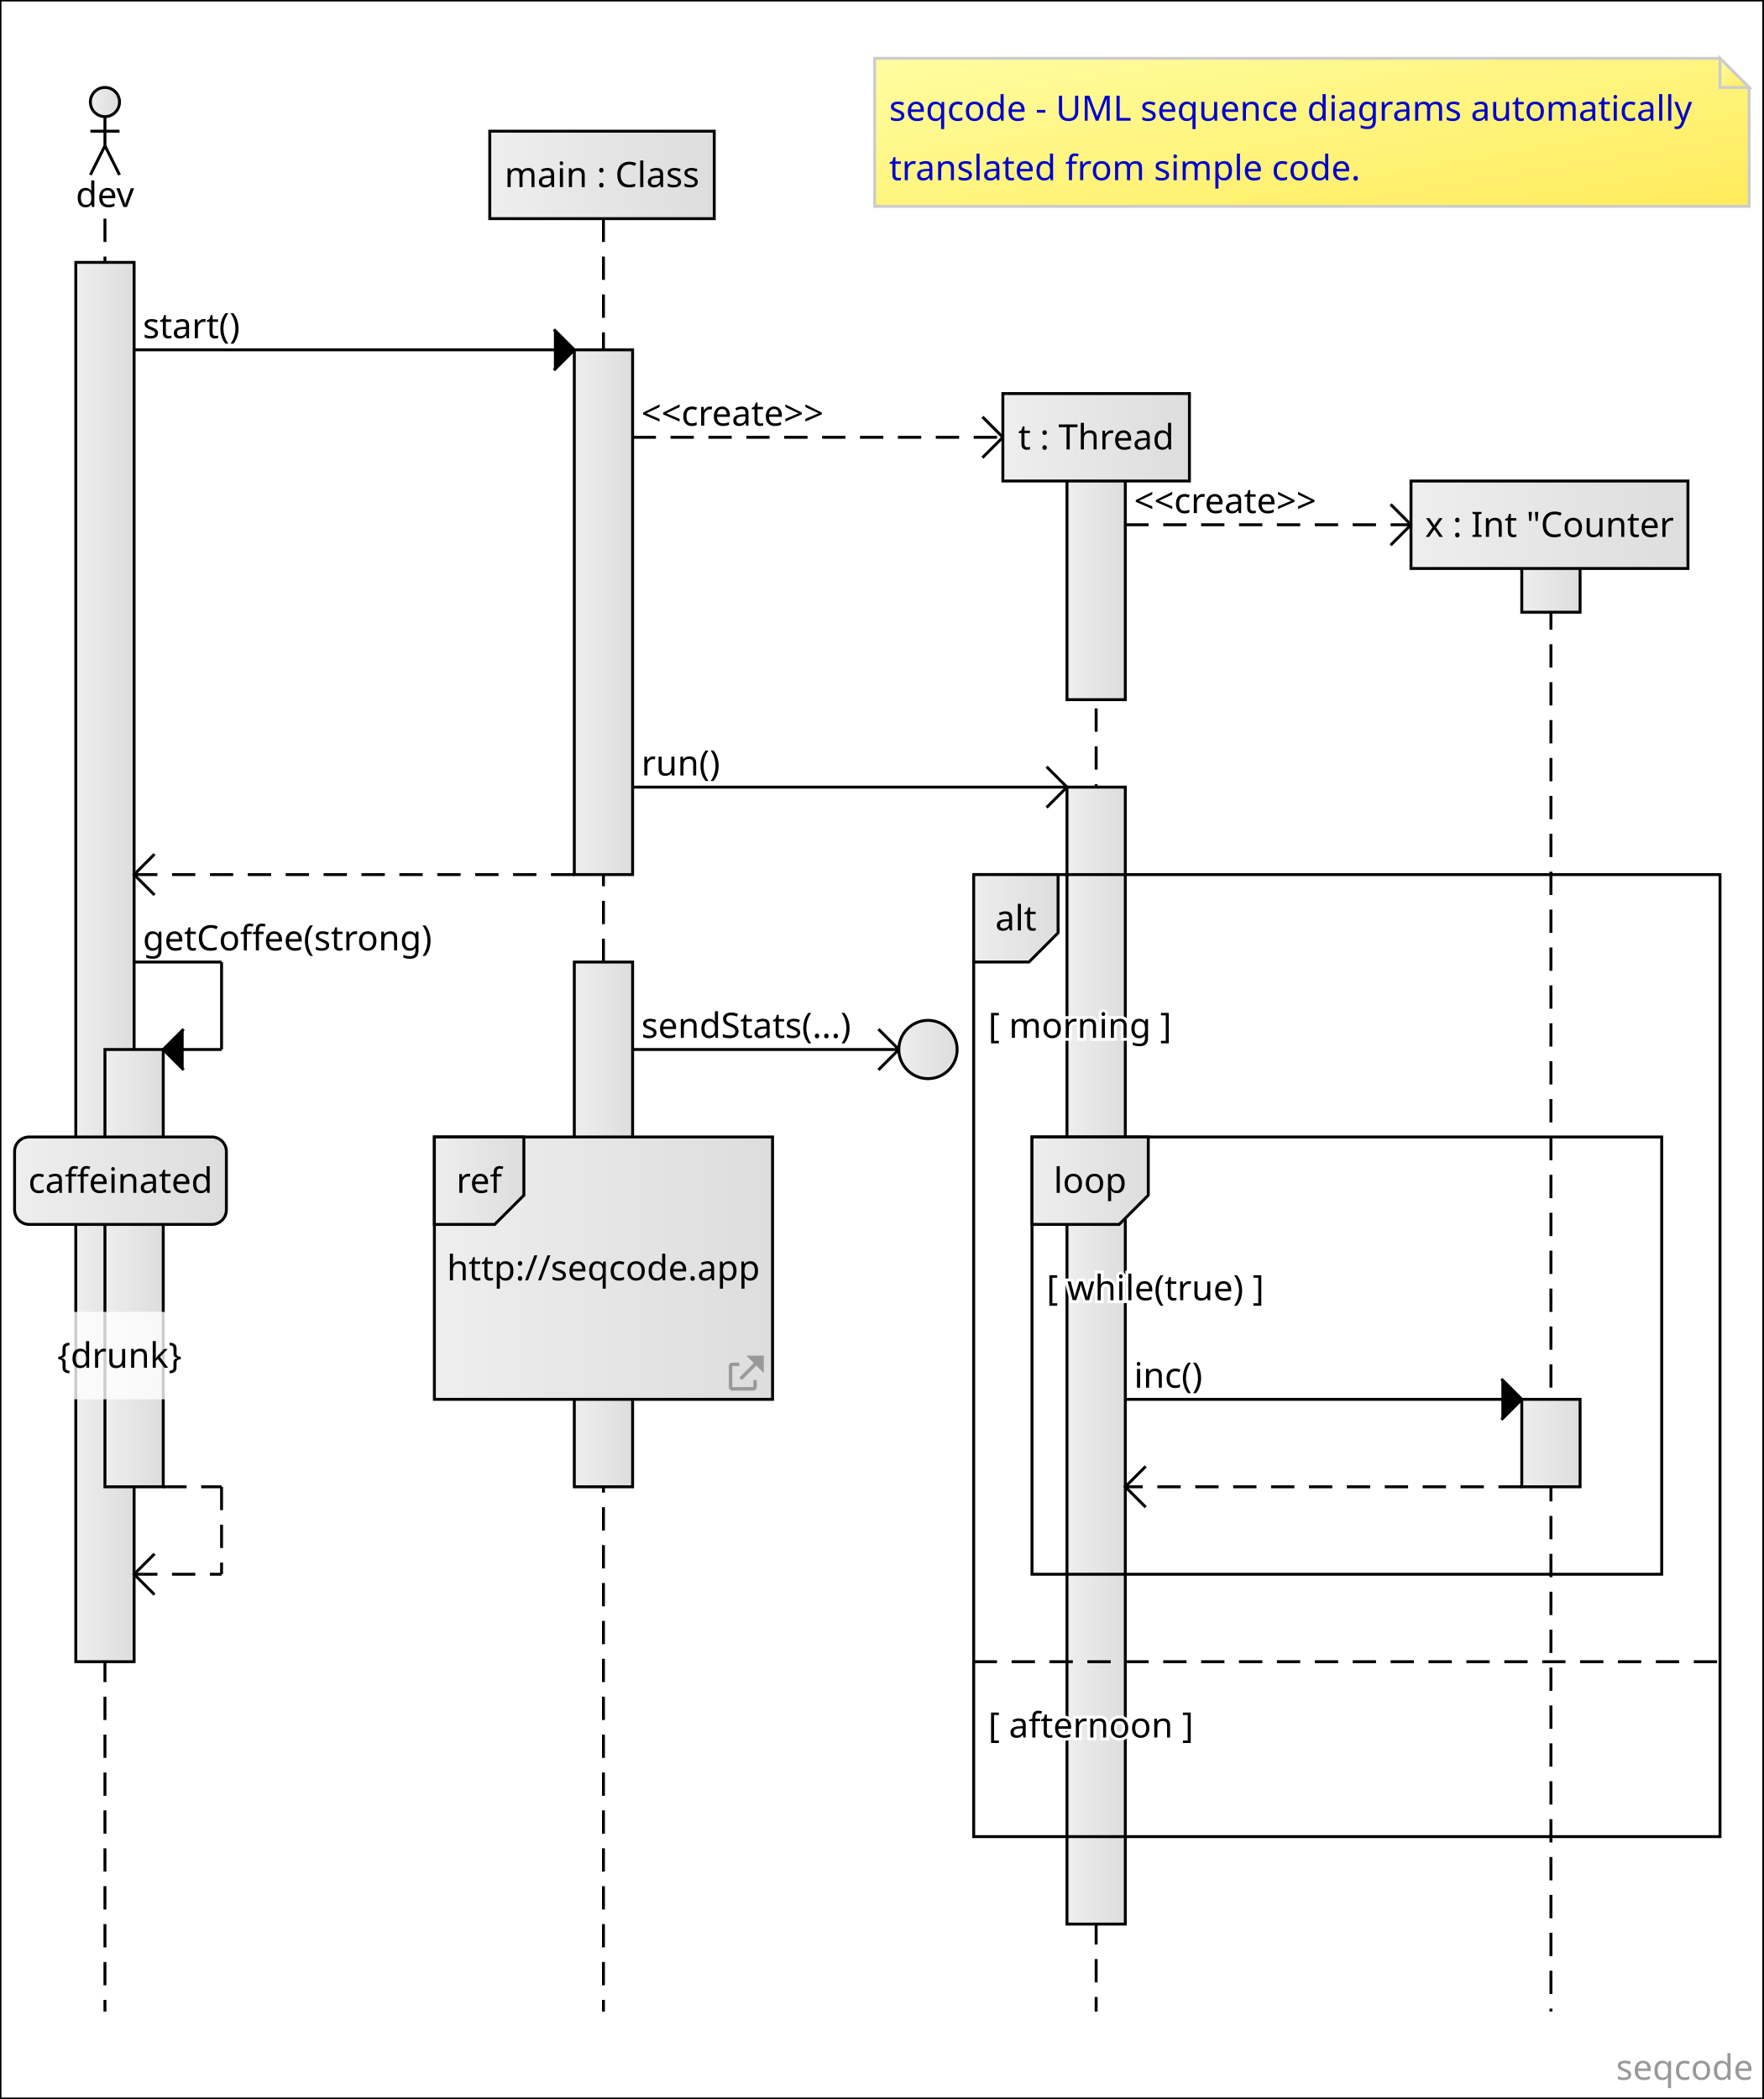
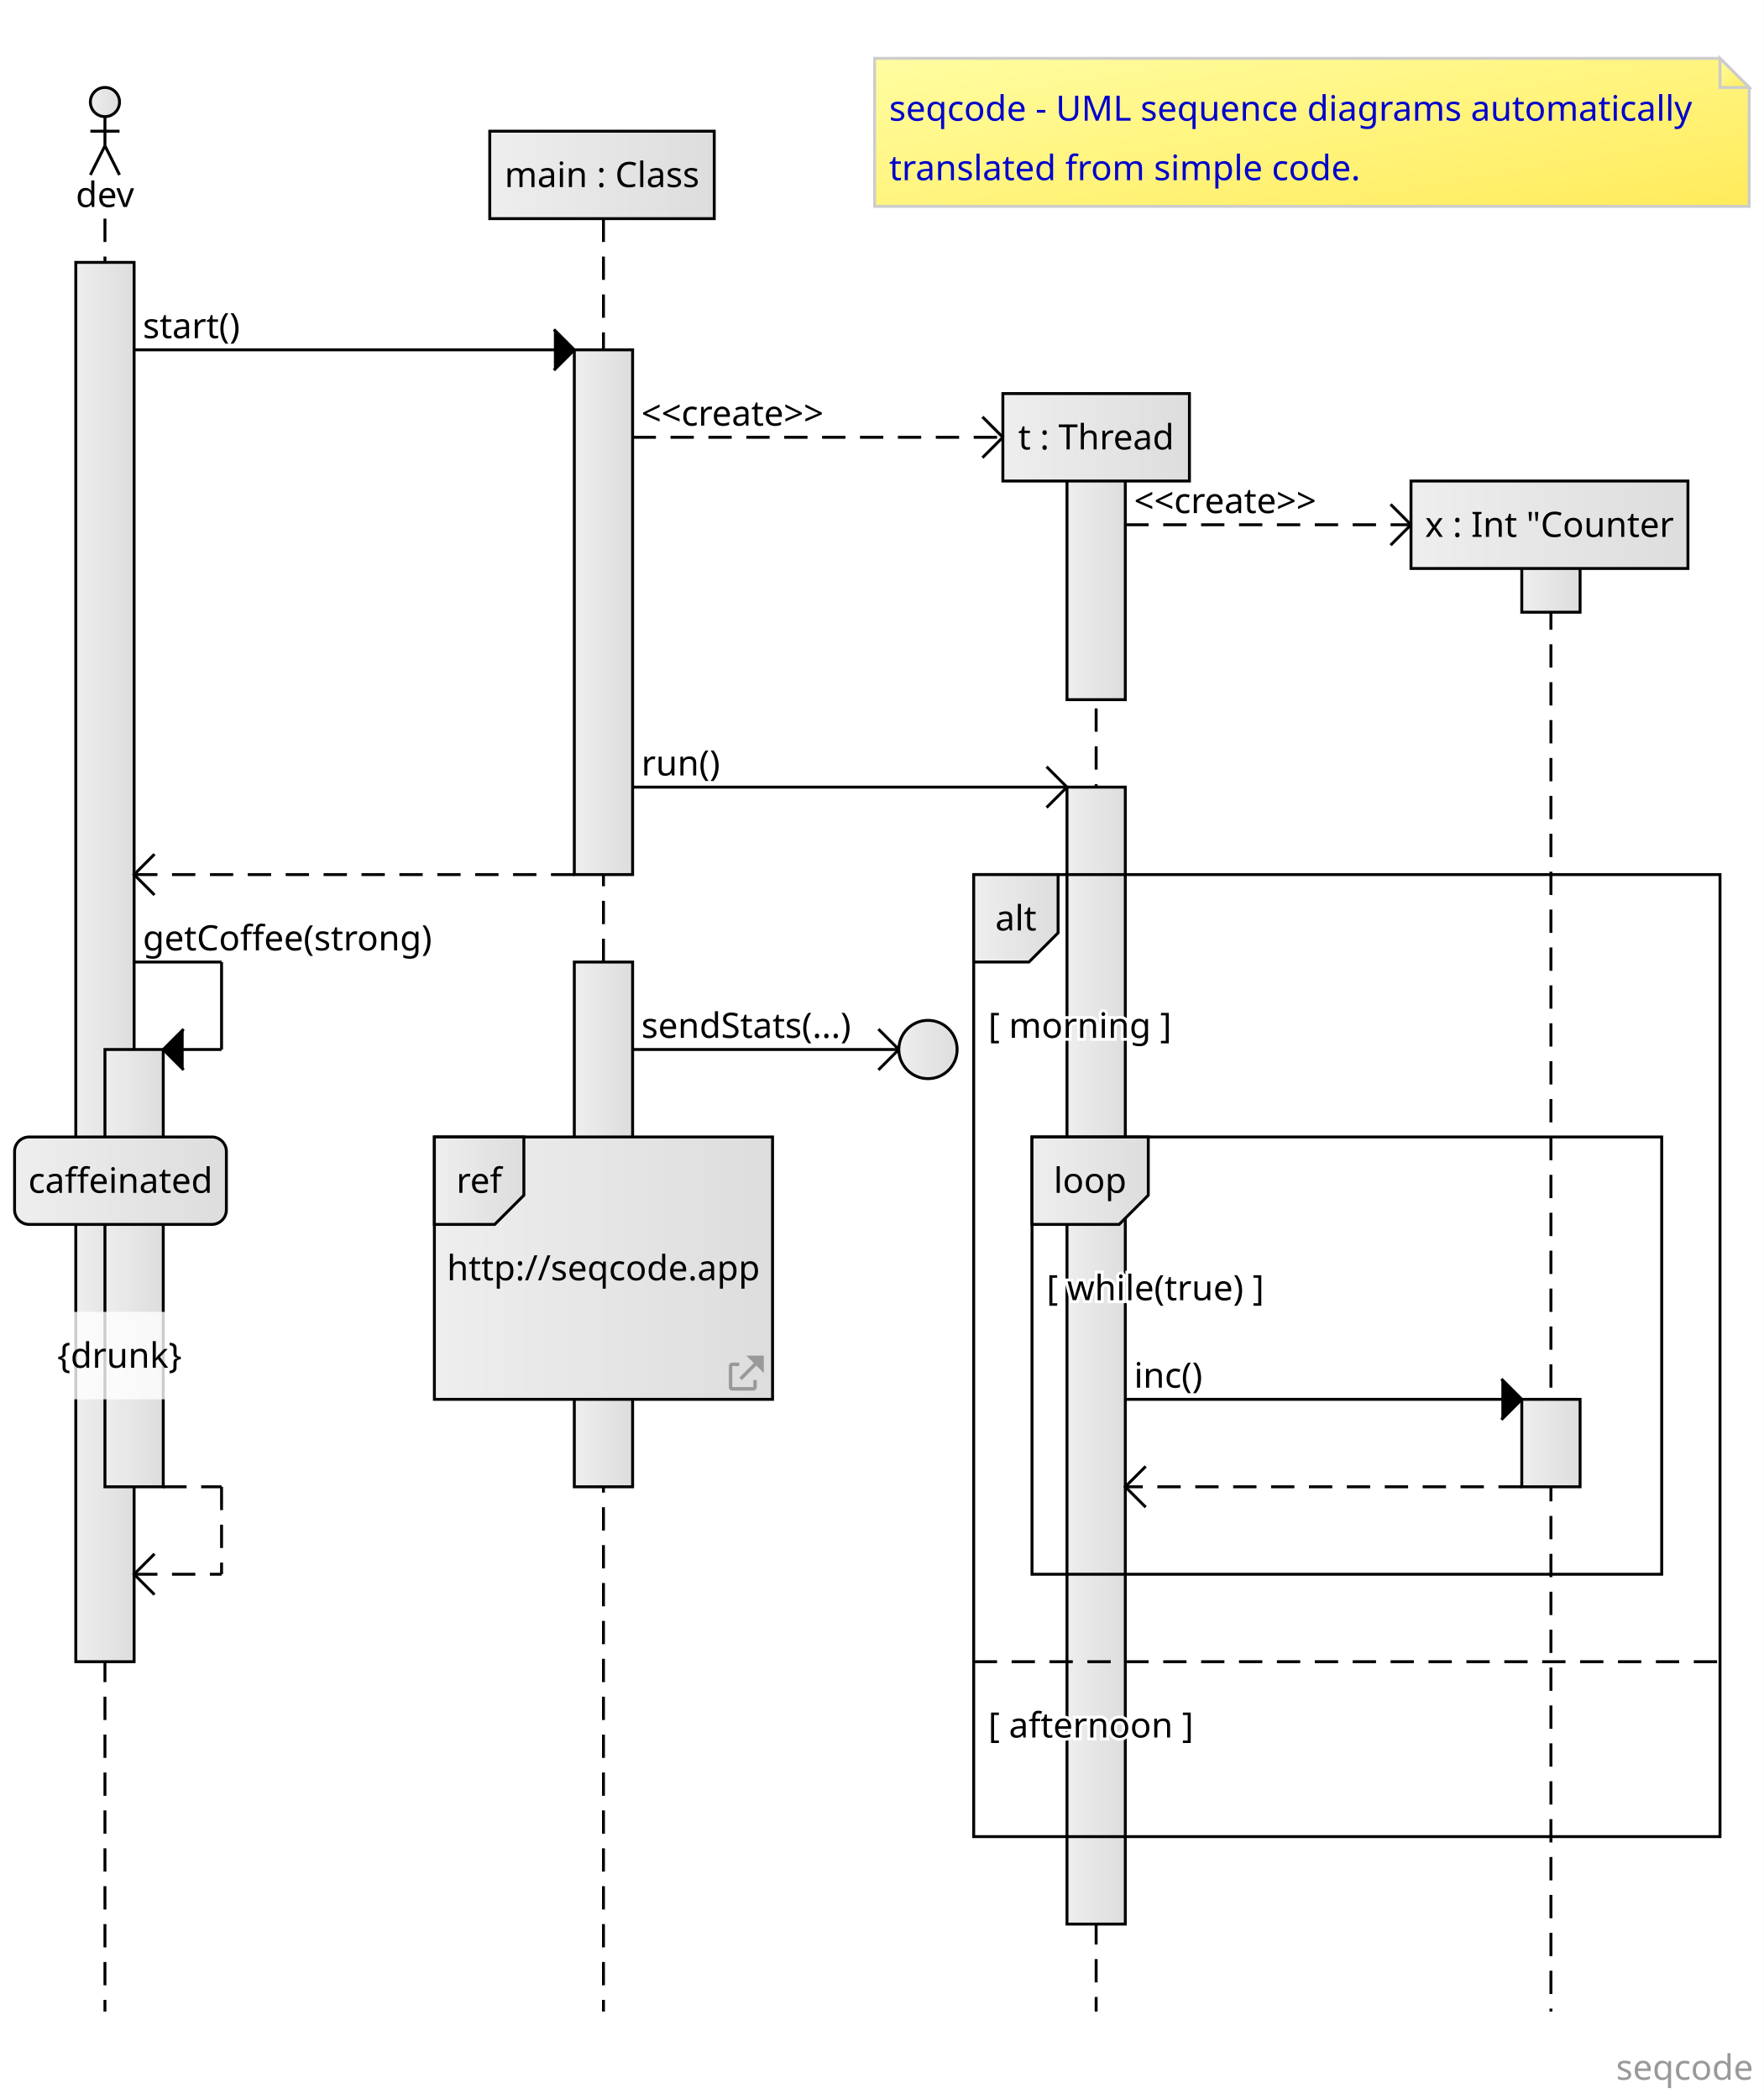
<svg xmlns="http://www.w3.org/2000/svg" version="1.1" width="605" height="720" viewBox="0 0 605 720">
  <defs>
    <linearGradient id="SvgjsLinearGradient1006">
      <stop stop-color="#eeeeee" offset="0" />
      <stop stop-color="#dddddd" offset="1" />
    </linearGradient>
    <linearGradient x1="0" y1="0" x2="1" y2="1" id="SvgjsLinearGradient1007">
      <stop stop-color="#fffda1" offset="0" />
      <stop stop-color="#ffeb5b" offset="1" />
    </linearGradient>
    <text id="seqcode">
# actor, boundary, control, entity have special icons
dev:actor
main:Class

main.start() {

  t:Thread
  t.create() {

    x: "Int \"Counter" # long name in quotes, escaped quote
    x.create()
  }
  # . is a call (synchronous)
  # &gt; is a message (asynchronous)
  t &gt; run() {
  
    # alt, par, strict and seq create frames with multiple sections
    alt(morning) {
  
      # loop, opt, critical, ignore, consider, assert, neg and break create frames
      loop(while(true\)) { # parameters end on closing bracket, escaped bracket
        x.inc()
      }
    }
    alt(afternoon) {}
  }

  # later is used to perform actions after, outside of the normal flow
  later() {

    # self messages with no body can be +found or -lost
    -sendStats(...)
    ref( http://seqcode.app | http://seqcode.app )
  }
}

getCoffee( strong ) {

  # invariant labels also supported
  state(caffeinated)

  invariant(drunk)
}

# notes are of the form note(x,y,width,message)
note(300,20,300,seqcode - UML sequence diagrams automatically translated from simple code.)
</text>
  </defs>
-   <rect width="605" height="720" fill="white" stroke-width="1" stroke="black" />
+   <rect width="605" height="720" fill="white" />
  <a href="https://seqcode.app" target="_blank">
    <text text-anchor="end" font-size="12" font-weight="100" font-family="sans-serif" fill="#999999" x="601.4" y="713.4">seqcode </text>
  </a>
  <line x1="36" y1="75" x2="36" y2="690" stroke-dasharray="8 5" stroke-width="1" stroke="black" />
  <line x1="207" y1="75" x2="207" y2="690" stroke-dasharray="8 5" stroke-width="1" stroke="black" />
  <line x1="376" y1="165" x2="376" y2="690" stroke-dasharray="8 5" stroke-width="1" stroke="black" />
  <line x1="532" y1="195" x2="532" y2="690" stroke-dasharray="8 5" stroke-width="1" stroke="black" />
  <g transform="matrix(1,0,0,1,0,0)">
    <rect width="20" height="480" x="26" y="90" fill="url(#SvgjsLinearGradient1006)" stroke-width="1" stroke="black" />
  </g>
  <g transform="matrix(1,0,0,1,0,0)">
    <rect width="20" height="150" x="36" y="360" fill="url(#SvgjsLinearGradient1006)" stroke-width="1" stroke="black" />
  </g>
  <g transform="matrix(1,0,0,1,0,0)">
    <rect width="20" height="180" x="197" y="120" fill="url(#SvgjsLinearGradient1006)" stroke-width="1" stroke="black" />
  </g>
  <g transform="matrix(1,0,0,1,0,0)">
    <rect width="20" height="180" x="197" y="330" fill="url(#SvgjsLinearGradient1006)" stroke-width="1" stroke="black" />
  </g>
  <g transform="matrix(1,0,0,1,0,0)">
    <rect width="20" height="90" x="366" y="150" fill="url(#SvgjsLinearGradient1006)" stroke-width="1" stroke="black" />
  </g>
  <g transform="matrix(1,0,0,1,0,0)">
    <rect width="20" height="390" x="366" y="270" fill="url(#SvgjsLinearGradient1006)" stroke-width="1" stroke="black" />
  </g>
  <g transform="matrix(1,0,0,1,0,0)">
    <rect width="20" height="30" x="522" y="180" fill="url(#SvgjsLinearGradient1006)" stroke-width="1" stroke="black" />
  </g>
  <g transform="matrix(1,0,0,1,0,0)">
    <rect width="20" height="30" x="522" y="480" fill="url(#SvgjsLinearGradient1006)" stroke-width="1" stroke="black" />
  </g>
  <line x1="46" y1="120" x2="197" y2="120" stroke-width="1" stroke="black" />
  <g>
    <text text-anchor="start" font-size="12" font-weight="100" font-family="sans-serif" stroke-width="2" stroke="white" x="49" y="116">start()</text>
    <text text-anchor="start" font-size="12" font-weight="100" font-family="sans-serif" fill="black" x="49" y="116">start()</text>
  </g>
  <polyline points="190,113 197,120 190,127" fill="black" stroke-width="1" stroke="black" />
  <line x1="217" y1="150" x2="344" y2="150" stroke-dasharray="8 5" stroke-width="1" stroke="black" />
  <g>
    <text text-anchor="start" font-size="12" font-weight="100" font-family="sans-serif" stroke-width="2" stroke="white" x="220" y="146">&lt;&lt;create&gt;&gt;</text>
    <text text-anchor="start" font-size="12" font-weight="100" font-family="sans-serif" fill="black" x="220" y="146">&lt;&lt;create&gt;&gt;</text>
  </g>
  <polyline points="337,143 344,150 337,157" fill="transparent" stroke-width="1" stroke="black" />
  <line x1="386" y1="180" x2="484" y2="180" stroke-dasharray="8 5" stroke-width="1" stroke="black" />
  <g>
    <text text-anchor="start" font-size="12" font-weight="100" font-family="sans-serif" stroke-width="2" stroke="white" x="389" y="176">&lt;&lt;create&gt;&gt;</text>
    <text text-anchor="start" font-size="12" font-weight="100" font-family="sans-serif" fill="black" x="389" y="176">&lt;&lt;create&gt;&gt;</text>
  </g>
  <polyline points="477,173 484,180 477,187" fill="transparent" stroke-width="1" stroke="black" />
  <line x1="217" y1="270" x2="366" y2="270" stroke-width="1" stroke="black" />
  <g>
    <text text-anchor="start" font-size="12" font-weight="100" font-family="sans-serif" stroke-width="2" stroke="white" x="220" y="266">run()</text>
    <text text-anchor="start" font-size="12" font-weight="100" font-family="sans-serif" fill="black" x="220" y="266">run()</text>
  </g>
  <polyline points="359,263 366,270 359,277" fill="transparent" stroke-width="1" stroke="black" />
  <line x1="197" y1="300" x2="46" y2="300" stroke-dasharray="8 5" stroke-width="1" stroke="black" />
  <g>
    <text text-anchor="end" font-size="12" font-weight="100" font-family="sans-serif" stroke-width="2" stroke="white" x="194" y="296" />
    <text text-anchor="end" font-size="12" font-weight="100" font-family="sans-serif" fill="black" x="194" y="296" />
  </g>
  <polyline points="53,293 46,300 53,307" fill="transparent" stroke-width="1" stroke="black" />
  <line x1="386" y1="480" x2="522" y2="480" stroke-width="1" stroke="black" />
  <g>
    <text text-anchor="start" font-size="12" font-weight="100" font-family="sans-serif" stroke-width="2" stroke="white" x="389" y="476">inc()</text>
    <text text-anchor="start" font-size="12" font-weight="100" font-family="sans-serif" fill="black" x="389" y="476">inc()</text>
  </g>
  <polyline points="515,473 522,480 515,487" fill="black" stroke-width="1" stroke="black" />
  <line x1="522" y1="510" x2="386" y2="510" stroke-dasharray="8 5" stroke-width="1" stroke="black" />
  <g>
    <text text-anchor="end" font-size="12" font-weight="100" font-family="sans-serif" stroke-width="2" stroke="white" x="519" y="506" />
    <text text-anchor="end" font-size="12" font-weight="100" font-family="sans-serif" fill="black" x="519" y="506" />
  </g>
  <polyline points="393,503 386,510 393,517" fill="transparent" stroke-width="1" stroke="black" />
  <line x1="217" y1="360" x2="308.314" y2="360" stroke-width="1" stroke="black" />
  <g>
    <text text-anchor="start" font-size="12" font-weight="100" font-family="sans-serif" stroke-width="2" stroke="white" x="220" y="356">sendStats(...)</text>
    <text text-anchor="start" font-size="12" font-weight="100" font-family="sans-serif" fill="black" x="220" y="356">sendStats(...)</text>
  </g>
  <polyline points="301.314,353 308.314,360 301.314,367" fill="transparent" stroke-width="1" stroke="black" />
  <circle r="10" cx="318.314" cy="360" fill="url(#SvgjsLinearGradient1006)" stroke-width="1" stroke="black" />
  <g>
    <text text-anchor="start" font-size="12" font-weight="100" font-family="sans-serif" stroke-width="2" stroke="white" x="49" y="326">getCoffee(strong)</text>
    <text text-anchor="start" font-size="12" font-weight="100" font-family="sans-serif" fill="black" x="49" y="326">getCoffee(strong)</text>
  </g>
  <line x1="46" y1="330" x2="76" y2="330" stroke-width="1" stroke="black" />
  <line x1="76" y1="330" x2="76" y2="360" stroke-width="1" stroke="black" />
  <line x1="56" y1="360" x2="76" y2="360" stroke-width="1" stroke="black" />
  <polyline points="63,353 56,360 63,367" fill="black" stroke-width="1" stroke="black" />
  <g>
    <text text-anchor="start" font-size="12" font-weight="100" font-family="sans-serif" stroke-width="2" stroke="white" x="59" y="536" />
    <text text-anchor="start" font-size="12" font-weight="100" font-family="sans-serif" fill="black" x="59" y="536" />
  </g>
  <line x1="56" y1="510" x2="76" y2="510" stroke-dasharray="8 5" stroke-width="1" stroke="black" />
  <line x1="76" y1="510" x2="76" y2="540" stroke-dasharray="8 5" stroke-width="1" stroke="black" />
  <line x1="46" y1="540" x2="76" y2="540" stroke-dasharray="8 5" stroke-width="1" stroke="black" />
  <polyline points="53,533 46,540 53,547" fill="transparent" stroke-width="1" stroke="black" />
  <g transform="matrix(1,0,0,1,36,45)">
    <circle r="5" cx="0" cy="-10" fill="url(#SvgjsLinearGradient1006)" stroke-width="1" stroke="black" />
    <line x1="-5" y1="0" x2="5" y2="0" stroke-width="1" stroke="black" />
    <line x1="0" y1="-5" x2="0" y2="5" stroke-width="1" stroke="black" />
    <line x1="-5" y1="15" x2="0" y2="5" stroke-width="1" stroke="black" />
    <line x1="0" y1="5" x2="5" y2="15" stroke-width="1" stroke="black" />
  </g>
  <g>
    <text text-anchor="middle" font-size="12" font-weight="100" font-family="sans-serif" stroke-width="2" stroke="white" x="36" y="71">dev</text>
    <text text-anchor="middle" font-size="12" font-weight="100" font-family="sans-serif" fill="black" x="36" y="71">dev</text>
  </g>
  <g transform="matrix(1,0,0,1,0,0)">
    <rect width="77" height="30" x="168" y="45" fill="url(#SvgjsLinearGradient1006)" stroke-width="1" stroke="black" />
    <text x="206.5" y="60" dominant-baseline="middle" text-anchor="middle" font-size="12" font-weight="100" font-family="sans-serif" fill="black">main : Class</text>
  </g>
  <g transform="matrix(1,0,0,1,0,0)">
    <rect width="64" height="30" x="344" y="135" fill="url(#SvgjsLinearGradient1006)" stroke-width="1" stroke="black" />
    <text x="376" y="150" dominant-baseline="middle" text-anchor="middle" font-size="12" font-weight="100" font-family="sans-serif" fill="black">t : Thread</text>
  </g>
  <g transform="matrix(1,0,0,1,0,0)">
    <rect width="95" height="30" x="484" y="165" fill="url(#SvgjsLinearGradient1006)" stroke-width="1" stroke="black" />
    <text x="531.5" y="180" dominant-baseline="middle" text-anchor="middle" font-size="12" font-weight="100" font-family="sans-serif" fill="black">x : Int "Counter</text>
  </g>
  <a href="#" target="" transform="matrix(1,0,0,1,0,0)">
    <rect width="116" height="90" x="149" y="390" fill="url(#SvgjsLinearGradient1006)" stroke-width="1" stroke="black" />
    <text x="207" y="435" dominant-baseline="middle" text-anchor="middle" font-size="12" font-weight="100" font-family="sans-serif" fill="black">http://seqcode.app</text>
    <path d="M256 465H262V471L259.432 468.42L254.44 473.4L253.6 472.56L258.58 467.568ZM251.2 467.4H253.6V468.6H251.2V475.8H258.4V473.4H259.6V475.8A1.2 1.2 0 0 1 258.4 477H251.2A1.2 1.2 0 0 1 250 475.8V468.6A1.2 1.2 0 0 1 251.2 467.4 " fill="#999999" />
  </a>
  <g transform="matrix(1,0,0,1,0,0)">
    <polygon points="149,390 149,420 169.697,420 179.697,410 179.697,390" fill="url(#SvgjsLinearGradient1006)" stroke-width="1" stroke="black" />
    <text x="164.349" y="405" dominant-baseline="middle" text-anchor="middle" font-size="12" font-weight="100" font-family="sans-serif" fill="black">ref</text>
  </g>
  <g transform="matrix(1,0,0,1,0,0)">
    <rect width="72.654" height="30" x="5" y="390" rx="5" ry="5" fill="url(#SvgjsLinearGradient1006)" stroke-width="1" stroke="black" />
    <text x="41.327" y="405" dominant-baseline="middle" text-anchor="middle" font-size="12" font-weight="100" font-family="sans-serif" fill="black">caffeinated</text>
  </g>
  <g transform="matrix(1,0,0,1,0,0)">
    <rect width="50" height="30" x="16" y="450" fill-opacity="0.8" fill="white" />
    <text x="41" y="465" dominant-baseline="middle" text-anchor="middle" font-size="12" font-weight="100" font-family="sans-serif" fill="black">{drunk}</text>
  </g>
  <rect width="256" height="330" x="334" y="300" fill="transparent" stroke-width="1" stroke="black" />
  <g>
    <text text-anchor="start" font-size="12" font-weight="100" font-family="sans-serif" stroke-width="2" stroke="white" x="339" y="356">[ morning ]</text>
    <text text-anchor="start" font-size="12" font-weight="100" font-family="sans-serif" fill="black" x="339" y="356">[ morning ]</text>
  </g>
  <g>
    <text text-anchor="start" font-size="12" font-weight="100" font-family="sans-serif" stroke-width="2" stroke="white" x="339" y="596">[ afternoon ]</text>
    <text text-anchor="start" font-size="12" font-weight="100" font-family="sans-serif" fill="black" x="339" y="596">[ afternoon ]</text>
  </g>
  <line x1="334" y1="570" x2="590" y2="570" stroke-dasharray="8 5" stroke-width="1" stroke="black" />
  <g transform="matrix(1,0,0,1,0,0)">
    <polygon points="334,300 334,330 352.945,330 362.945,320 362.945,300" fill="url(#SvgjsLinearGradient1006)" stroke-width="1" stroke="black" />
    <text x="348.473" y="315" dominant-baseline="middle" text-anchor="middle" font-size="12" font-weight="100" font-family="sans-serif" fill="black">alt</text>
  </g>
  <rect width="216" height="150" x="354" y="390" fill="transparent" stroke-width="1" stroke="black" />
  <g transform="matrix(1,0,0,1,0,0)">
    <polygon points="354,390 354,420 383.885,420 393.885,410 393.885,390" fill="url(#SvgjsLinearGradient1006)" stroke-width="1" stroke="black" />
    <text x="373.942" y="405" dominant-baseline="middle" text-anchor="middle" font-size="12" font-weight="100" font-family="sans-serif" fill="black">loop</text>
  </g>
  <g>
    <text text-anchor="start" font-size="12" font-weight="100" font-family="sans-serif" stroke-width="2" stroke="white" x="359" y="446">[ while(true) ]</text>
    <text text-anchor="start" font-size="12" font-weight="100" font-family="sans-serif" fill="black" x="359" y="446">[ while(true) ]</text>
  </g>
  <g class="note">
    <polygon points="300,20 300,70.8 600,70.8 600,30 590,20" fill="url(#SvgjsLinearGradient1007)" stroke-width="1" stroke="#cccccc" />
    <polygon points="600,30 590,20 590,30" fill="url(#SvgjsLinearGradient1007)" stroke-width="1" stroke="#cccccc" />
    <text text-anchor="start" font-size="12" font-weight="100" font-family="verdana" fill="#0000cd" x="305" y="41.4">seqcode - UML sequence diagrams automatically</text>
    <text text-anchor="start" font-size="12" font-weight="100" font-family="verdana" fill="#0000cd" x="305" y="61.8">translated from simple code.</text>
  </g>
</svg>
